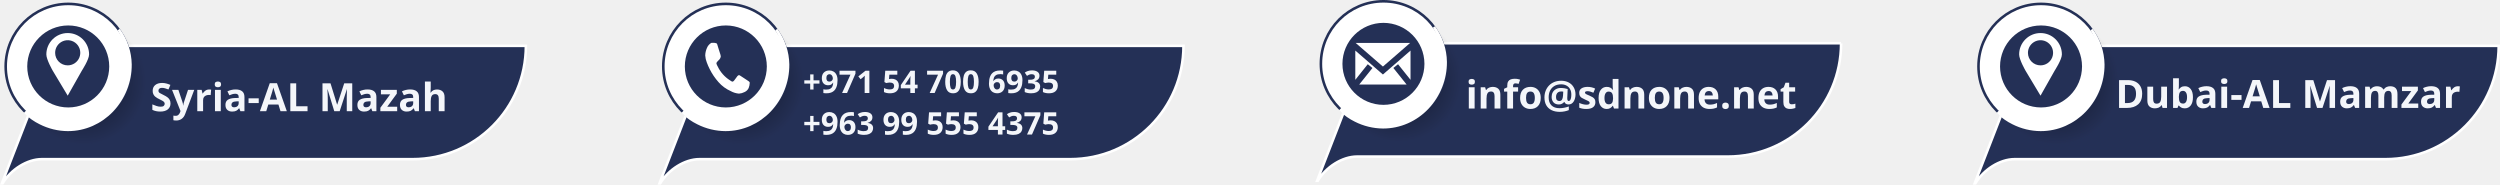
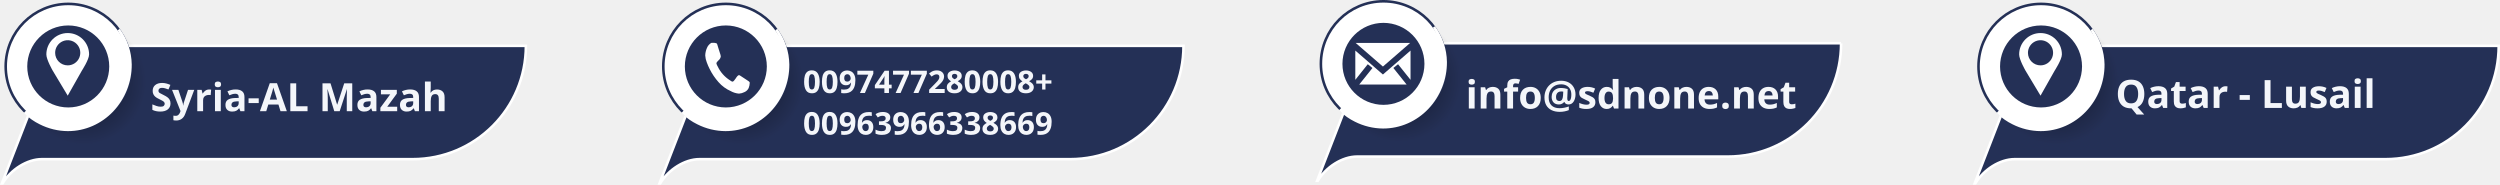
- <svg xmlns="http://www.w3.org/2000/svg" width="961.83" height="71.049" viewBox="0 0 961.83 71.049">
+ <svg xmlns="http://www.w3.org/2000/svg" width="961.83" height="71.048" viewBox="0 0 961.83 71.048">
  <defs>
    <radialGradient id="radial-gradient" cx="0.5" cy="0.5" r="0.5" gradientUnits="objectBoundingBox">
      <stop offset="0" />
      <stop offset="1" stop-color="#fff" />
    </radialGradient>
  </defs>
-   <g id="ContactDM" transform="translate(-5331.97 -7712.511)">
-     <g id="Contact" transform="translate(3188.898 2009.036)">
-       <g id="Group_11612" data-name="Group 11612" transform="translate(1896.401 5201.738)">
-         <g id="Group_11580" data-name="Group 11580" transform="translate(73 0)">
-           <g id="Group_11579" data-name="Group 11579" transform="translate(172.58 502.237)">
-             <g id="Group_11611" data-name="Group 11611">
-               <g id="Group_11572" data-name="Group 11572">
-                 <g id="Group_11571" data-name="Group 11571">
-                   <g id="Group_11570" data-name="Group 11570">
-                     <g id="Group_11568" data-name="Group 11568" transform="translate(0 17.14)">
-                       <path id="Path_1000" data-name="Path 1000" d="M36.9,232.834H-132.407c-6.5,0-13.808,5.266-16.328,11.764L-164.7,285.743h.258c3.192-5.32,9.463-9.31,15.118-9.31H-6.7a43.6,43.6,0,0,0,43.6-43.6Z" transform="translate(166.519 -232.834)" fill="#243056" stroke="#fff" stroke-width="1" />
+   <g id="ContactDM" transform="translate(-2143.07 -5703.475)">
+     <g id="Group_11612" data-name="Group 11612" transform="translate(1896.401 5201.738)">
+       <g id="Group_11580" data-name="Group 11580" transform="translate(73 0)">
+         <g id="Group_11579" data-name="Group 11579" transform="translate(172.58 502.237)">
+           <g id="Group_11611" data-name="Group 11611">
+             <g id="Group_11572" data-name="Group 11572">
+               <g id="Group_11571" data-name="Group 11571">
+                 <g id="Group_11570" data-name="Group 11570">
+                   <g id="Group_11568" data-name="Group 11568" transform="translate(0 17.14)">
+                     <path id="Path_1000" data-name="Path 1000" d="M36.9,232.834H-132.407c-6.5,0-13.808,5.266-16.328,11.764L-164.7,285.743h.258c3.192-5.32,9.463-9.31,15.118-9.31H-6.7a43.6,43.6,0,0,0,43.6-43.6Z" transform="translate(166.519 -232.834)" fill="#243056" stroke="#fff" stroke-width="1" />
+                   </g>
+                   <g id="Group_11569" data-name="Group 11569" transform="translate(3.277 1)">
+                     <circle id="Ellipse_24" data-name="Ellipse 24" cx="24.067" cy="24.067" r="24.067" transform="translate(5.89 5.89)" stroke="rgba(0,0,0,0)" stroke-width="1" opacity="0.54" fill="url(#radial-gradient)" style="mix-blend-mode: multiply;isolation: isolate" />
+                     <path id="Path_1003" data-name="Path 1003" d="M24.067,0A24.067,24.067,0,1,1,0,24.067,24.067,24.067,0,0,1,24.067,0Z" fill="#fff" stroke="#243056" stroke-width="1" />
+                     <path id="Path_1002" data-name="Path 1002" d="M-143.29,260.193a16.292,16.292,0,0,1-16.273-16.273,16.292,16.292,0,0,1,16.273-16.274,16.292,16.292,0,0,1,16.273,16.274A16.292,16.292,0,0,1-143.29,260.193Z" transform="translate(167.357 -219.852)" fill="#243056" stroke="#fff" stroke-width="1" />
+                   </g>
+                 </g>
+                 <g id="SVGRepo_iconCarrier" transform="translate(11.143 8.287)">
+                   <path id="Path_1009" data-name="Path 1009" d="M11.163,11.554A4.837,4.837,0,1,1,16,16.36a4.822,4.822,0,0,1-4.837-4.806Zm-3.386.6c0,2.011,2.454,6.25,2.454,6.25L16,28.018,21.438,18.4s2.785-4.27,2.785-6.25a8.223,8.223,0,0,0-16.446,0Z" fill="#fff" />
+                 </g>
+               </g>
+             </g>
+             <path id="Subtraction_4" data-name="Subtraction 4" d="M16.25,43.044A23.865,23.865,0,0,1,5.591,40.453,22.133,22.133,0,0,1,0,36.544l.619-.683A22.843,22.843,0,0,0,15.923,41.8c12.913,0,23.419-10.965,23.419-24.442A25.179,25.179,0,0,0,35.834,4.486a23.47,23.47,0,0,1,4.483,13.44,25.515,25.515,0,0,1-7.049,17.761,23.968,23.968,0,0,1-7.65,5.383A23.061,23.061,0,0,1,16.25,43.044Z" transform="translate(10.954 6.404)" fill="#fff" stroke="#fff" stroke-width="1" />
+           </g>
+         </g>
+       </g>
+       <text id="Syria-AL_Mazah" data-name="Syria-AL Mazah" transform="translate(304.599 528.507)" fill="#f4f6fa" font-size="15" font-family="SegoeUI-Bold, Segoe UI" font-weight="700">
+         <tspan x="0" y="16">Syria-AL Mazah</tspan>
+       </text>
+     </g>
+     <g id="Group_11612-2" data-name="Group 11612" transform="translate(2402.401 5200.738)">
+       <g id="Group_11580-2" data-name="Group 11580" transform="translate(73 0)">
+         <g id="Group_11579-2" data-name="Group 11579" transform="translate(172.58 502.237)">
+           <g id="Group_11611-2" data-name="Group 11611">
+             <g id="Group_11572-2" data-name="Group 11572">
+               <g id="Group_11571-2" data-name="Group 11571">
+                 <g id="Group_11570-2" data-name="Group 11570">
+                   <g id="Group_11568-2" data-name="Group 11568" transform="translate(0 17.14)">
+                     <path id="Path_1000-2" data-name="Path 1000" d="M36.9,232.834H-132.407c-6.5,0-13.808,5.266-16.328,11.764L-164.7,285.743h.258c3.192-5.32,9.463-9.31,15.118-9.31H-6.7a43.6,43.6,0,0,0,43.6-43.6Z" transform="translate(166.519 -232.834)" fill="#243056" stroke="#fff" stroke-width="1" />
+                   </g>
+                   <g id="Group_11569-2" data-name="Group 11569" transform="translate(3.277 1)">
+                     <circle id="Ellipse_24-2" data-name="Ellipse 24" cx="24.067" cy="24.067" r="24.067" transform="translate(5.89 5.89)" stroke="rgba(0,0,0,0)" stroke-width="1" opacity="0.54" fill="url(#radial-gradient)" style="mix-blend-mode: multiply;isolation: isolate" />
+                     <path id="Path_1003-2" data-name="Path 1003" d="M24.067,0A24.067,24.067,0,1,1,0,24.067,24.067,24.067,0,0,1,24.067,0Z" fill="#fff" stroke="#243056" stroke-width="1" />
+                     <path id="Path_1002-2" data-name="Path 1002" d="M-143.29,260.193a16.292,16.292,0,0,1-16.273-16.273,16.292,16.292,0,0,1,16.273-16.274,16.292,16.292,0,0,1,16.273,16.274A16.292,16.292,0,0,1-143.29,260.193Z" transform="translate(167.357 -219.852)" fill="#243056" stroke="#fff" stroke-width="1" />
+                   </g>
+                 </g>
+                 <g id="SVGRepo_iconCarrier-2" data-name="SVGRepo_iconCarrier" transform="translate(16.019 -209.488)">
+                   <path id="Path_1008" data-name="Path 1008" d="M22.247,228.344v13.783L16.869,235.4l-1.022.818,5.431,6.789H.97L6.4,236.223,5.378,235.4,0,242.127V228.344l11.123,9.646Zm0-2.344v.61l-11.123,9.645L0,226.61V226H22.246Z" fill="#fff" stroke="#243056" stroke-width="1" fill-rule="evenodd" />
+                 </g>
+               </g>
+             </g>
+             <path id="Subtraction_4-2" data-name="Subtraction 4" d="M16.25,43.044A23.865,23.865,0,0,1,5.591,40.453,22.133,22.133,0,0,1,0,36.544l.619-.683A22.843,22.843,0,0,0,15.923,41.8c12.913,0,23.419-10.965,23.419-24.442A25.179,25.179,0,0,0,35.834,4.486a23.47,23.47,0,0,1,4.483,13.44,25.515,25.515,0,0,1-7.049,17.761,23.968,23.968,0,0,1-7.65,5.383A23.061,23.061,0,0,1,16.25,43.044Z" transform="translate(10.954 6.404)" fill="#fff" stroke="#fff" stroke-width="1" />
+           </g>
+         </g>
+       </g>
+       <text id="info_sdnone.net" data-name="info@sdnone.net" transform="translate(304.599 528.507)" fill="#f4f6fa" font-size="15" font-family="SegoeUI-Bold, Segoe UI" font-weight="700">
+         <tspan x="0" y="16">info@sdnone.net</tspan>
+       </text>
+     </g>
+     <g id="Group_11612-3" data-name="Group 11612" transform="translate(2655.401 5201.738)">
+       <g id="Group_11580-3" data-name="Group 11580" transform="translate(73 0)">
+         <g id="Group_11579-3" data-name="Group 11579" transform="translate(172.58 502.237)">
+           <g id="Group_11611-3" data-name="Group 11611">
+             <g id="Group_11572-3" data-name="Group 11572">
+               <g id="Group_11571-3" data-name="Group 11571">
+                 <g id="Group_11570-3" data-name="Group 11570">
+                   <g id="Group_11568-3" data-name="Group 11568" transform="translate(0 17.14)">
+                     <path id="Path_1000-3" data-name="Path 1000" d="M36.9,232.834H-132.407c-6.5,0-13.808,5.266-16.328,11.764L-164.7,285.743h.258c3.192-5.32,9.463-9.31,15.118-9.31H-6.7a43.6,43.6,0,0,0,43.6-43.6Z" transform="translate(166.519 -232.834)" fill="#243056" stroke="#fff" stroke-width="1" />
+                   </g>
+                   <g id="Group_11569-3" data-name="Group 11569" transform="translate(3.277 1)">
+                     <circle id="Ellipse_24-3" data-name="Ellipse 24" cx="24.067" cy="24.067" r="24.067" transform="translate(5.89 5.89)" stroke="rgba(0,0,0,0)" stroke-width="1" opacity="0.54" fill="url(#radial-gradient)" style="mix-blend-mode: multiply;isolation: isolate" />
+                     <path id="Path_1003-3" data-name="Path 1003" d="M24.067,0A24.067,24.067,0,1,1,0,24.067,24.067,24.067,0,0,1,24.067,0Z" fill="#fff" stroke="#243056" stroke-width="1" />
+                     <path id="Path_1002-3" data-name="Path 1002" d="M-143.29,260.193a16.292,16.292,0,0,1-16.273-16.273,16.292,16.292,0,0,1,16.273-16.274,16.292,16.292,0,0,1,16.273,16.274A16.292,16.292,0,0,1-143.29,260.193Z" transform="translate(167.357 -219.852)" fill="#243056" stroke="#fff" stroke-width="1" />
+                   </g>
+                 </g>
+                 <g id="SVGRepo_iconCarrier-3" data-name="SVGRepo_iconCarrier" transform="translate(11.143 8.287)">
+                   <path id="Path_1009-2" data-name="Path 1009" d="M11.163,11.554A4.837,4.837,0,1,1,16,16.36a4.822,4.822,0,0,1-4.837-4.806Zm-3.386.6c0,2.011,2.454,6.25,2.454,6.25L16,28.018,21.438,18.4s2.785-4.27,2.785-6.25a8.223,8.223,0,0,0-16.446,0Z" fill="#fff" />
+                 </g>
+               </g>
+             </g>
+             <path id="Subtraction_4-3" data-name="Subtraction 4" d="M16.25,43.044A23.865,23.865,0,0,1,5.591,40.453,22.133,22.133,0,0,1,0,36.544l.619-.683A22.843,22.843,0,0,0,15.923,41.8c12.913,0,23.419-10.965,23.419-24.442A25.179,25.179,0,0,0,35.834,4.486a23.47,23.47,0,0,1,4.483,13.44,25.515,25.515,0,0,1-7.049,17.761,23.968,23.968,0,0,1-7.65,5.383A23.061,23.061,0,0,1,16.25,43.044Z" transform="translate(10.954 6.404)" fill="#fff" stroke="#fff" stroke-width="1" />
+           </g>
+         </g>
+       </g>
+       <text id="Qatar_-_Lusail" data-name="Qatar - Lusail" transform="translate(301.599 527.261)" fill="#f4f6fa" font-size="15" font-family="SegoeUI-Bold, Segoe UI" font-weight="700">
+         <tspan x="0" y="16">Qatar - Lusail</tspan>
+       </text>
+     </g>
+     <g id="Group_11623" data-name="Group 11623">
+       <g id="Group_11612-4" data-name="Group 11612" transform="translate(2149.401 5201.738)">
+         <g id="Group_11580-4" data-name="Group 11580" transform="translate(73 0)">
+           <g id="Group_11579-4" data-name="Group 11579" transform="translate(172.58 502.237)">
+             <g id="Group_11611-4" data-name="Group 11611">
+               <g id="Group_11572-4" data-name="Group 11572">
+                 <g id="Group_11571-4" data-name="Group 11571">
+                   <g id="Group_11570-4" data-name="Group 11570">
+                     <g id="Group_11568-4" data-name="Group 11568" transform="translate(0 17.14)">
+                       <path id="Path_1000-4" data-name="Path 1000" d="M36.9,232.834H-132.407c-6.5,0-13.808,5.266-16.328,11.764L-164.7,285.743h.258c3.192-5.32,9.463-9.31,15.118-9.31H-6.7a43.6,43.6,0,0,0,43.6-43.6Z" transform="translate(166.519 -232.834)" fill="#243056" stroke="#fff" stroke-width="1" />
                    </g>
-                     <g id="Group_11569" data-name="Group 11569" transform="translate(3.277 1)">
-                       <circle id="Ellipse_24" data-name="Ellipse 24" cx="24.067" cy="24.067" r="24.067" transform="translate(5.89 5.89)" stroke="rgba(0,0,0,0)" stroke-width="1" opacity="0.54" fill="url(#radial-gradient)" style="mix-blend-mode: multiply;isolation: isolate" />
-                       <path id="Path_1003" data-name="Path 1003" d="M24.067,0A24.067,24.067,0,1,1,0,24.067,24.067,24.067,0,0,1,24.067,0Z" fill="#fff" stroke="#243056" stroke-width="1" />
-                       <path id="Path_1002" data-name="Path 1002" d="M-143.29,260.193a16.292,16.292,0,0,1-16.273-16.273,16.292,16.292,0,0,1,16.273-16.274,16.292,16.292,0,0,1,16.273,16.274A16.292,16.292,0,0,1-143.29,260.193Z" transform="translate(167.357 -219.852)" fill="#243056" stroke="#fff" stroke-width="1" />
+                     <g id="Group_11569-4" data-name="Group 11569" transform="translate(3.277 1)">
+                       <circle id="Ellipse_24-4" data-name="Ellipse 24" cx="24.067" cy="24.067" r="24.067" transform="translate(5.89 5.89)" stroke="rgba(0,0,0,0)" stroke-width="1" opacity="0.54" fill="url(#radial-gradient)" style="mix-blend-mode: multiply;isolation: isolate" />
+                       <path id="Path_1003-4" data-name="Path 1003" d="M24.067,0A24.067,24.067,0,1,1,0,24.067,24.067,24.067,0,0,1,24.067,0Z" fill="#fff" stroke="#243056" stroke-width="1" />
+                       <path id="Path_1002-4" data-name="Path 1002" d="M-143.29,260.193a16.292,16.292,0,0,1-16.273-16.273,16.292,16.292,0,0,1,16.273-16.274,16.292,16.292,0,0,1,16.273,16.274A16.292,16.292,0,0,1-143.29,260.193Z" transform="translate(167.357 -219.852)" fill="#243056" stroke="#fff" stroke-width="1" />
                    </g>
-                   </g>
-                   <g id="SVGRepo_iconCarrier" transform="translate(11.143 8.287)">
-                     <path id="Path_1009" data-name="Path 1009" d="M11.163,11.554A4.837,4.837,0,1,1,16,16.36a4.822,4.822,0,0,1-4.837-4.806Zm-3.386.6c0,2.011,2.454,6.25,2.454,6.25L16,28.018,21.438,18.4s2.785-4.27,2.785-6.25a8.223,8.223,0,0,0-16.446,0Z" fill="#fff" />
                  </g>
                </g>
              </g>
-               <path id="Subtraction_4" data-name="Subtraction 4" d="M16.25,43.044A23.865,23.865,0,0,1,5.591,40.453,22.133,22.133,0,0,1,0,36.544l.619-.683A22.843,22.843,0,0,0,15.923,41.8c12.913,0,23.419-10.965,23.419-24.442A25.179,25.179,0,0,0,35.834,4.486a23.47,23.47,0,0,1,4.483,13.44,25.515,25.515,0,0,1-7.049,17.761,23.968,23.968,0,0,1-7.65,5.383A23.061,23.061,0,0,1,16.25,43.044Z" transform="translate(10.954 6.404)" fill="#fff" stroke="#fff" stroke-width="1" />
+               <path id="Subtraction_4-4" data-name="Subtraction 4" d="M16.25,43.044A23.865,23.865,0,0,1,5.591,40.453,22.133,22.133,0,0,1,0,36.544l.619-.683A22.843,22.843,0,0,0,15.923,41.8c12.913,0,23.419-10.965,23.419-24.442A25.179,25.179,0,0,0,35.834,4.486a23.47,23.47,0,0,1,4.483,13.44,25.515,25.515,0,0,1-7.049,17.761,23.968,23.968,0,0,1-7.65,5.383A23.061,23.061,0,0,1,16.25,43.044Z" transform="translate(10.954 6.404)" fill="#fff" stroke="#fff" stroke-width="1" />
            </g>
          </g>
        </g>
-         <text id="Syria-AL_Mazah" data-name="Syria-AL Mazah" transform="translate(304.599 528.507)" fill="#f4f6fa" font-size="15" font-family="SegoeUI-Bold, Segoe UI" font-weight="700">
-           <tspan x="0" y="16">Syria-AL Mazah</tspan>
+         <text id="_0097477280008_00963966338669" data-name="0097477280008+ 00963966338669" transform="translate(302.599 524.507)" fill="#f4f6fa" font-size="12" font-family="SegoeUI-Bold, Segoe UI" font-weight="700">
+           <tspan x="0" y="13">0097477280008+</tspan>
+           <tspan x="0" y="29">00963966338669</tspan>
        </text>
      </g>
-       <g id="Group_11612-2" data-name="Group 11612" transform="translate(2402.401 5200.738)">
-         <g id="Group_11580-2" data-name="Group 11580" transform="translate(73 0)">
-           <g id="Group_11579-2" data-name="Group 11579" transform="translate(172.58 502.237)">
-             <g id="Group_11611-2" data-name="Group 11611">
-               <g id="Group_11572-2" data-name="Group 11572">
-                 <g id="Group_11571-2" data-name="Group 11571">
-                   <g id="Group_11570-2" data-name="Group 11570">
-                     <g id="Group_11568-2" data-name="Group 11568" transform="translate(0 17.14)">
-                       <path id="Path_1000-2" data-name="Path 1000" d="M36.9,232.834H-132.407c-6.5,0-13.808,5.266-16.328,11.764L-164.7,285.743h.258c3.192-5.32,9.463-9.31,15.118-9.31H-6.7a43.6,43.6,0,0,0,43.6-43.6Z" transform="translate(166.519 -232.834)" fill="#243056" stroke="#fff" stroke-width="1" />
-                     </g>
-                     <g id="Group_11569-2" data-name="Group 11569" transform="translate(3.277 1)">
-                       <circle id="Ellipse_24-2" data-name="Ellipse 24" cx="24.067" cy="24.067" r="24.067" transform="translate(5.89 5.89)" stroke="rgba(0,0,0,0)" stroke-width="1" opacity="0.54" fill="url(#radial-gradient)" style="mix-blend-mode: multiply;isolation: isolate" />
-                       <path id="Path_1003-2" data-name="Path 1003" d="M24.067,0A24.067,24.067,0,1,1,0,24.067,24.067,24.067,0,0,1,24.067,0Z" fill="#fff" stroke="#243056" stroke-width="1" />
-                       <path id="Path_1002-2" data-name="Path 1002" d="M-143.29,260.193a16.292,16.292,0,0,1-16.273-16.273,16.292,16.292,0,0,1,16.273-16.274,16.292,16.292,0,0,1,16.273,16.274A16.292,16.292,0,0,1-143.29,260.193Z" transform="translate(167.357 -219.852)" fill="#243056" stroke="#fff" stroke-width="1" />
-                     </g>
-                   </g>
-                   <g id="SVGRepo_iconCarrier-2" data-name="SVGRepo_iconCarrier" transform="translate(16.019 -209.488)">
-                     <path id="Path_1008" data-name="Path 1008" d="M22.247,228.344v13.783L16.869,235.4l-1.022.818,5.431,6.789H.97L6.4,236.223,5.378,235.4,0,242.127V228.344l11.123,9.646Zm0-2.344v.61l-11.123,9.645L0,226.61V226H22.246Z" fill="#fff" stroke="#243056" stroke-width="1" fill-rule="evenodd" />
-                   </g>
-                 </g>
-               </g>
-               <path id="Subtraction_4-2" data-name="Subtraction 4" d="M16.25,43.044A23.865,23.865,0,0,1,5.591,40.453,22.133,22.133,0,0,1,0,36.544l.619-.683A22.843,22.843,0,0,0,15.923,41.8c12.913,0,23.419-10.965,23.419-24.442A25.179,25.179,0,0,0,35.834,4.486a23.47,23.47,0,0,1,4.483,13.44,25.515,25.515,0,0,1-7.049,17.761,23.968,23.968,0,0,1-7.65,5.383A23.061,23.061,0,0,1,16.25,43.044Z" transform="translate(10.954 6.404)" fill="#fff" stroke="#fff" stroke-width="1" />
-             </g>
-           </g>
-         </g>
-         <text id="info_sdnone.net" data-name="info@sdnone.net" transform="translate(304.599 528.507)" fill="#f4f6fa" font-size="15" font-family="SegoeUI-Bold, Segoe UI" font-weight="700">
-           <tspan x="0" y="16">info@sdnone.net</tspan>
-         </text>
-       </g>
-       <g id="Group_11612-3" data-name="Group 11612" transform="translate(2655.401 5201.738)">
-         <g id="Group_11580-3" data-name="Group 11580" transform="translate(73 0)">
-           <g id="Group_11579-3" data-name="Group 11579" transform="translate(172.58 502.237)">
-             <g id="Group_11611-3" data-name="Group 11611">
-               <g id="Group_11572-3" data-name="Group 11572">
-                 <g id="Group_11571-3" data-name="Group 11571">
-                   <g id="Group_11570-3" data-name="Group 11570">
-                     <g id="Group_11568-3" data-name="Group 11568" transform="translate(0 17.14)">
-                       <path id="Path_1000-3" data-name="Path 1000" d="M36.9,232.834H-132.407c-6.5,0-13.808,5.266-16.328,11.764L-164.7,285.743h.258c3.192-5.32,9.463-9.31,15.118-9.31H-6.7a43.6,43.6,0,0,0,43.6-43.6Z" transform="translate(166.519 -232.834)" fill="#243056" stroke="#fff" stroke-width="1" />
-                     </g>
-                     <g id="Group_11569-3" data-name="Group 11569" transform="translate(3.277 1)">
-                       <circle id="Ellipse_24-3" data-name="Ellipse 24" cx="24.067" cy="24.067" r="24.067" transform="translate(5.89 5.89)" stroke="rgba(0,0,0,0)" stroke-width="1" opacity="0.54" fill="url(#radial-gradient)" style="mix-blend-mode: multiply;isolation: isolate" />
-                       <path id="Path_1003-3" data-name="Path 1003" d="M24.067,0A24.067,24.067,0,1,1,0,24.067,24.067,24.067,0,0,1,24.067,0Z" fill="#fff" stroke="#243056" stroke-width="1" />
-                       <path id="Path_1002-3" data-name="Path 1002" d="M-143.29,260.193a16.292,16.292,0,0,1-16.273-16.273,16.292,16.292,0,0,1,16.273-16.274,16.292,16.292,0,0,1,16.273,16.274A16.292,16.292,0,0,1-143.29,260.193Z" transform="translate(167.357 -219.852)" fill="#243056" stroke="#fff" stroke-width="1" />
-                     </g>
-                   </g>
-                   <g id="SVGRepo_iconCarrier-3" data-name="SVGRepo_iconCarrier" transform="translate(11.143 8.287)">
-                     <path id="Path_1009-2" data-name="Path 1009" d="M11.163,11.554A4.837,4.837,0,1,1,16,16.36a4.822,4.822,0,0,1-4.837-4.806Zm-3.386.6c0,2.011,2.454,6.25,2.454,6.25L16,28.018,21.438,18.4s2.785-4.27,2.785-6.25a8.223,8.223,0,0,0-16.446,0Z" fill="#fff" />
-                   </g>
-                 </g>
-               </g>
-               <path id="Subtraction_4-3" data-name="Subtraction 4" d="M16.25,43.044A23.865,23.865,0,0,1,5.591,40.453,22.133,22.133,0,0,1,0,36.544l.619-.683A22.843,22.843,0,0,0,15.923,41.8c12.913,0,23.419-10.965,23.419-24.442A25.179,25.179,0,0,0,35.834,4.486a23.47,23.47,0,0,1,4.483,13.44,25.515,25.515,0,0,1-7.049,17.761,23.968,23.968,0,0,1-7.65,5.383A23.061,23.061,0,0,1,16.25,43.044Z" transform="translate(10.954 6.404)" fill="#fff" stroke="#fff" stroke-width="1" />
-             </g>
-           </g>
-         </g>
-         <text id="Dubai-AL_Mamzar" data-name="Dubai-AL Mamzar" transform="translate(301.599 527.261)" fill="#f4f6fa" font-size="15" font-family="SegoeUI-Bold, Segoe UI" font-weight="700">
-           <tspan x="0" y="16">Dubai-AL Mamzar</tspan>
-         </text>
-       </g>
-       <g id="Group_11623" data-name="Group 11623">
-         <g id="Group_11612-4" data-name="Group 11612" transform="translate(2149.401 5201.738)">
-           <g id="Group_11580-4" data-name="Group 11580" transform="translate(73 0)">
-             <g id="Group_11579-4" data-name="Group 11579" transform="translate(172.58 502.237)">
-               <g id="Group_11611-4" data-name="Group 11611">
-                 <g id="Group_11572-4" data-name="Group 11572">
-                   <g id="Group_11571-4" data-name="Group 11571">
-                     <g id="Group_11570-4" data-name="Group 11570">
-                       <g id="Group_11568-4" data-name="Group 11568" transform="translate(0 17.14)">
-                         <path id="Path_1000-4" data-name="Path 1000" d="M36.9,232.834H-132.407c-6.5,0-13.808,5.266-16.328,11.764L-164.7,285.743h.258c3.192-5.32,9.463-9.31,15.118-9.31H-6.7a43.6,43.6,0,0,0,43.6-43.6Z" transform="translate(166.519 -232.834)" fill="#243056" stroke="#fff" stroke-width="1" />
-                       </g>
-                       <g id="Group_11569-4" data-name="Group 11569" transform="translate(3.277 1)">
-                         <circle id="Ellipse_24-4" data-name="Ellipse 24" cx="24.067" cy="24.067" r="24.067" transform="translate(5.89 5.89)" stroke="rgba(0,0,0,0)" stroke-width="1" opacity="0.54" fill="url(#radial-gradient)" style="mix-blend-mode: multiply;isolation: isolate" />
-                         <path id="Path_1003-4" data-name="Path 1003" d="M24.067,0A24.067,24.067,0,1,1,0,24.067,24.067,24.067,0,0,1,24.067,0Z" fill="#fff" stroke="#243056" stroke-width="1" />
-                         <path id="Path_1002-4" data-name="Path 1002" d="M-143.29,260.193a16.292,16.292,0,0,1-16.273-16.273,16.292,16.292,0,0,1,16.273-16.274,16.292,16.292,0,0,1,16.273,16.274A16.292,16.292,0,0,1-143.29,260.193Z" transform="translate(167.357 -219.852)" fill="#243056" stroke="#fff" stroke-width="1" />
-                       </g>
-                     </g>
-                   </g>
-                 </g>
-                 <path id="Subtraction_4-4" data-name="Subtraction 4" d="M16.25,43.044A23.865,23.865,0,0,1,5.591,40.453,22.133,22.133,0,0,1,0,36.544l.619-.683A22.843,22.843,0,0,0,15.923,41.8c12.913,0,23.419-10.965,23.419-24.442A25.179,25.179,0,0,0,35.834,4.486a23.47,23.47,0,0,1,4.483,13.44,25.515,25.515,0,0,1-7.049,17.761,23.968,23.968,0,0,1-7.65,5.383A23.061,23.061,0,0,1,16.25,43.044Z" transform="translate(10.954 6.404)" fill="#fff" stroke="#fff" stroke-width="1" />
-               </g>
-             </g>
-           </g>
-           <text id="_971_54_700_6935_963_99_555_4375" data-name="+971 54 700 6935 +963 99 555 4375" transform="translate(302.599 524.507)" fill="#f4f6fa" font-size="12" font-family="SegoeUI-Bold, Segoe UI" font-weight="700">
-             <tspan x="0" y="13">+971 54 700 6935</tspan>
-             <tspan x="0" y="29">+963 99 555 4375</tspan>
-           </text>
-         </g>
-         <g id="SVGRepo_iconCarrier-4" data-name="SVGRepo_iconCarrier" transform="translate(2414.396 5719.942)">
-           <path id="Path_999" data-name="Path 999" d="M0,9.663a8.478,8.478,0,0,0,.6,2.673,23.225,23.225,0,0,0,1.1,2.536,23.033,23.033,0,0,0,3.412,5.046,13.412,13.412,0,0,0,4.676,3.437,7.89,7.89,0,0,0,3.2.982,5.487,5.487,0,0,0,2.123-.6,3.122,3.122,0,0,0,1.6-1.554,5.865,5.865,0,0,0,.405-1.91.88.88,0,0,0-.024-.3,1.21,1.21,0,0,0-.43-.436c-.43-.245-.5-.327-1.145-.764-.668-.436-1.36-.928-1.957-1.282A1.486,1.486,0,0,0,13,17.217c-.382,0-.859.6-1.264,1.255-.43.655-.907,1.255-1.241,1.255a.938.938,0,0,1-.525-.218c-.191-.136-.382-.245-.5-.327a12.784,12.784,0,0,1-4.7-5.346,3.62,3.62,0,0,1-.477-1.146c0-.354.43-.764.859-1.2a2.281,2.281,0,0,0,.835-1.5,3.936,3.936,0,0,0-.144-.682c-.215-.71-.5-1.527-.74-2.318-.119-.382-.215-.655-.239-.791a1,1,0,0,1-.1-.327c-.024-.136-.072-.245-.1-.354a1.215,1.215,0,0,0-.31-.545,2.537,2.537,0,0,0-.692-.164c-.286,0-.621-.027-.763-.027a.948.948,0,0,0-.263.027h-.31A4.024,4.024,0,0,0,.62,6.854,7.47,7.47,0,0,0,0,9.663Z" transform="translate(0.001 -4.781)" fill="#fff" />
-         </g>
+       <g id="SVGRepo_iconCarrier-4" data-name="SVGRepo_iconCarrier" transform="translate(2414.396 5719.942)">
+         <path id="Path_999" data-name="Path 999" d="M0,9.663a8.478,8.478,0,0,0,.6,2.673,23.225,23.225,0,0,0,1.1,2.536,23.033,23.033,0,0,0,3.412,5.046,13.412,13.412,0,0,0,4.676,3.437,7.89,7.89,0,0,0,3.2.982,5.487,5.487,0,0,0,2.123-.6,3.122,3.122,0,0,0,1.6-1.554,5.865,5.865,0,0,0,.405-1.91.88.88,0,0,0-.024-.3,1.21,1.21,0,0,0-.43-.436c-.43-.245-.5-.327-1.145-.764-.668-.436-1.36-.928-1.957-1.282A1.486,1.486,0,0,0,13,17.217c-.382,0-.859.6-1.264,1.255-.43.655-.907,1.255-1.241,1.255a.938.938,0,0,1-.525-.218c-.191-.136-.382-.245-.5-.327a12.784,12.784,0,0,1-4.7-5.346,3.62,3.62,0,0,1-.477-1.146c0-.354.43-.764.859-1.2a2.281,2.281,0,0,0,.835-1.5,3.936,3.936,0,0,0-.144-.682c-.215-.71-.5-1.527-.74-2.318-.119-.382-.215-.655-.239-.791a1,1,0,0,1-.1-.327c-.024-.136-.072-.245-.1-.354a1.215,1.215,0,0,0-.31-.545,2.537,2.537,0,0,0-.692-.164c-.286,0-.621-.027-.763-.027a.948.948,0,0,0-.263.027h-.31A4.024,4.024,0,0,0,.62,6.854,7.47,7.47,0,0,0,0,9.663Z" transform="translate(0.001 -4.781)" fill="#fff" />
      </g>
    </g>
  </g>
</svg>
